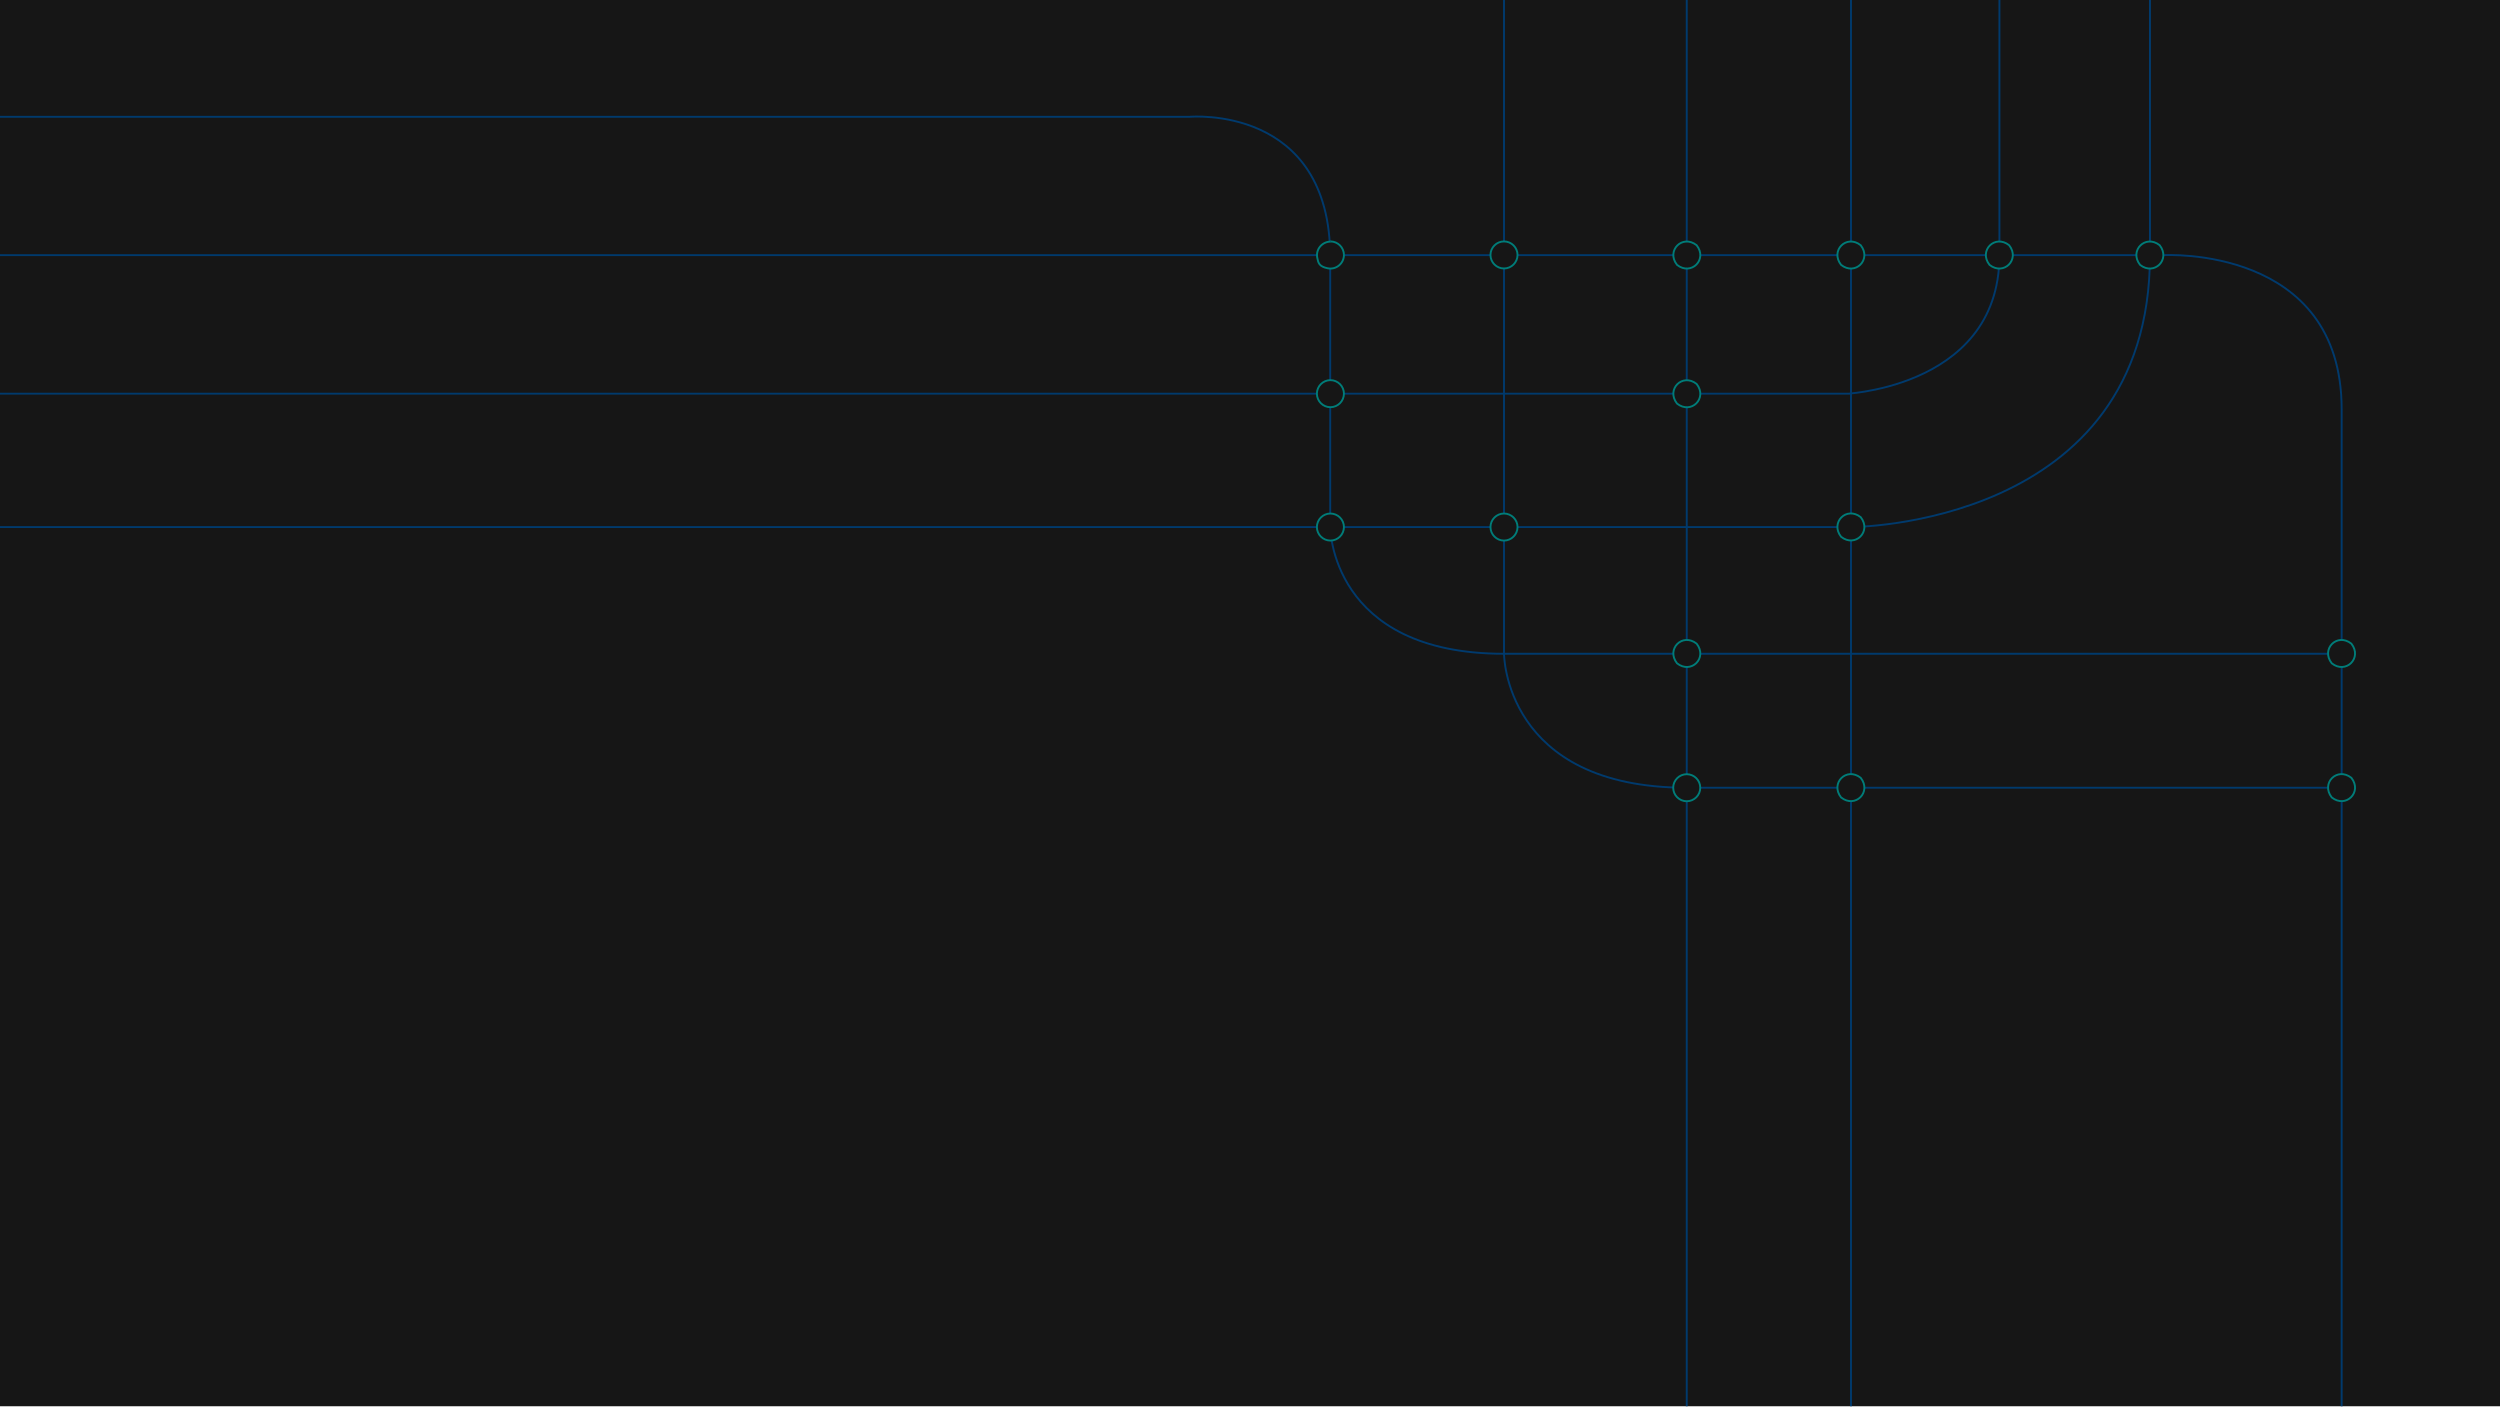
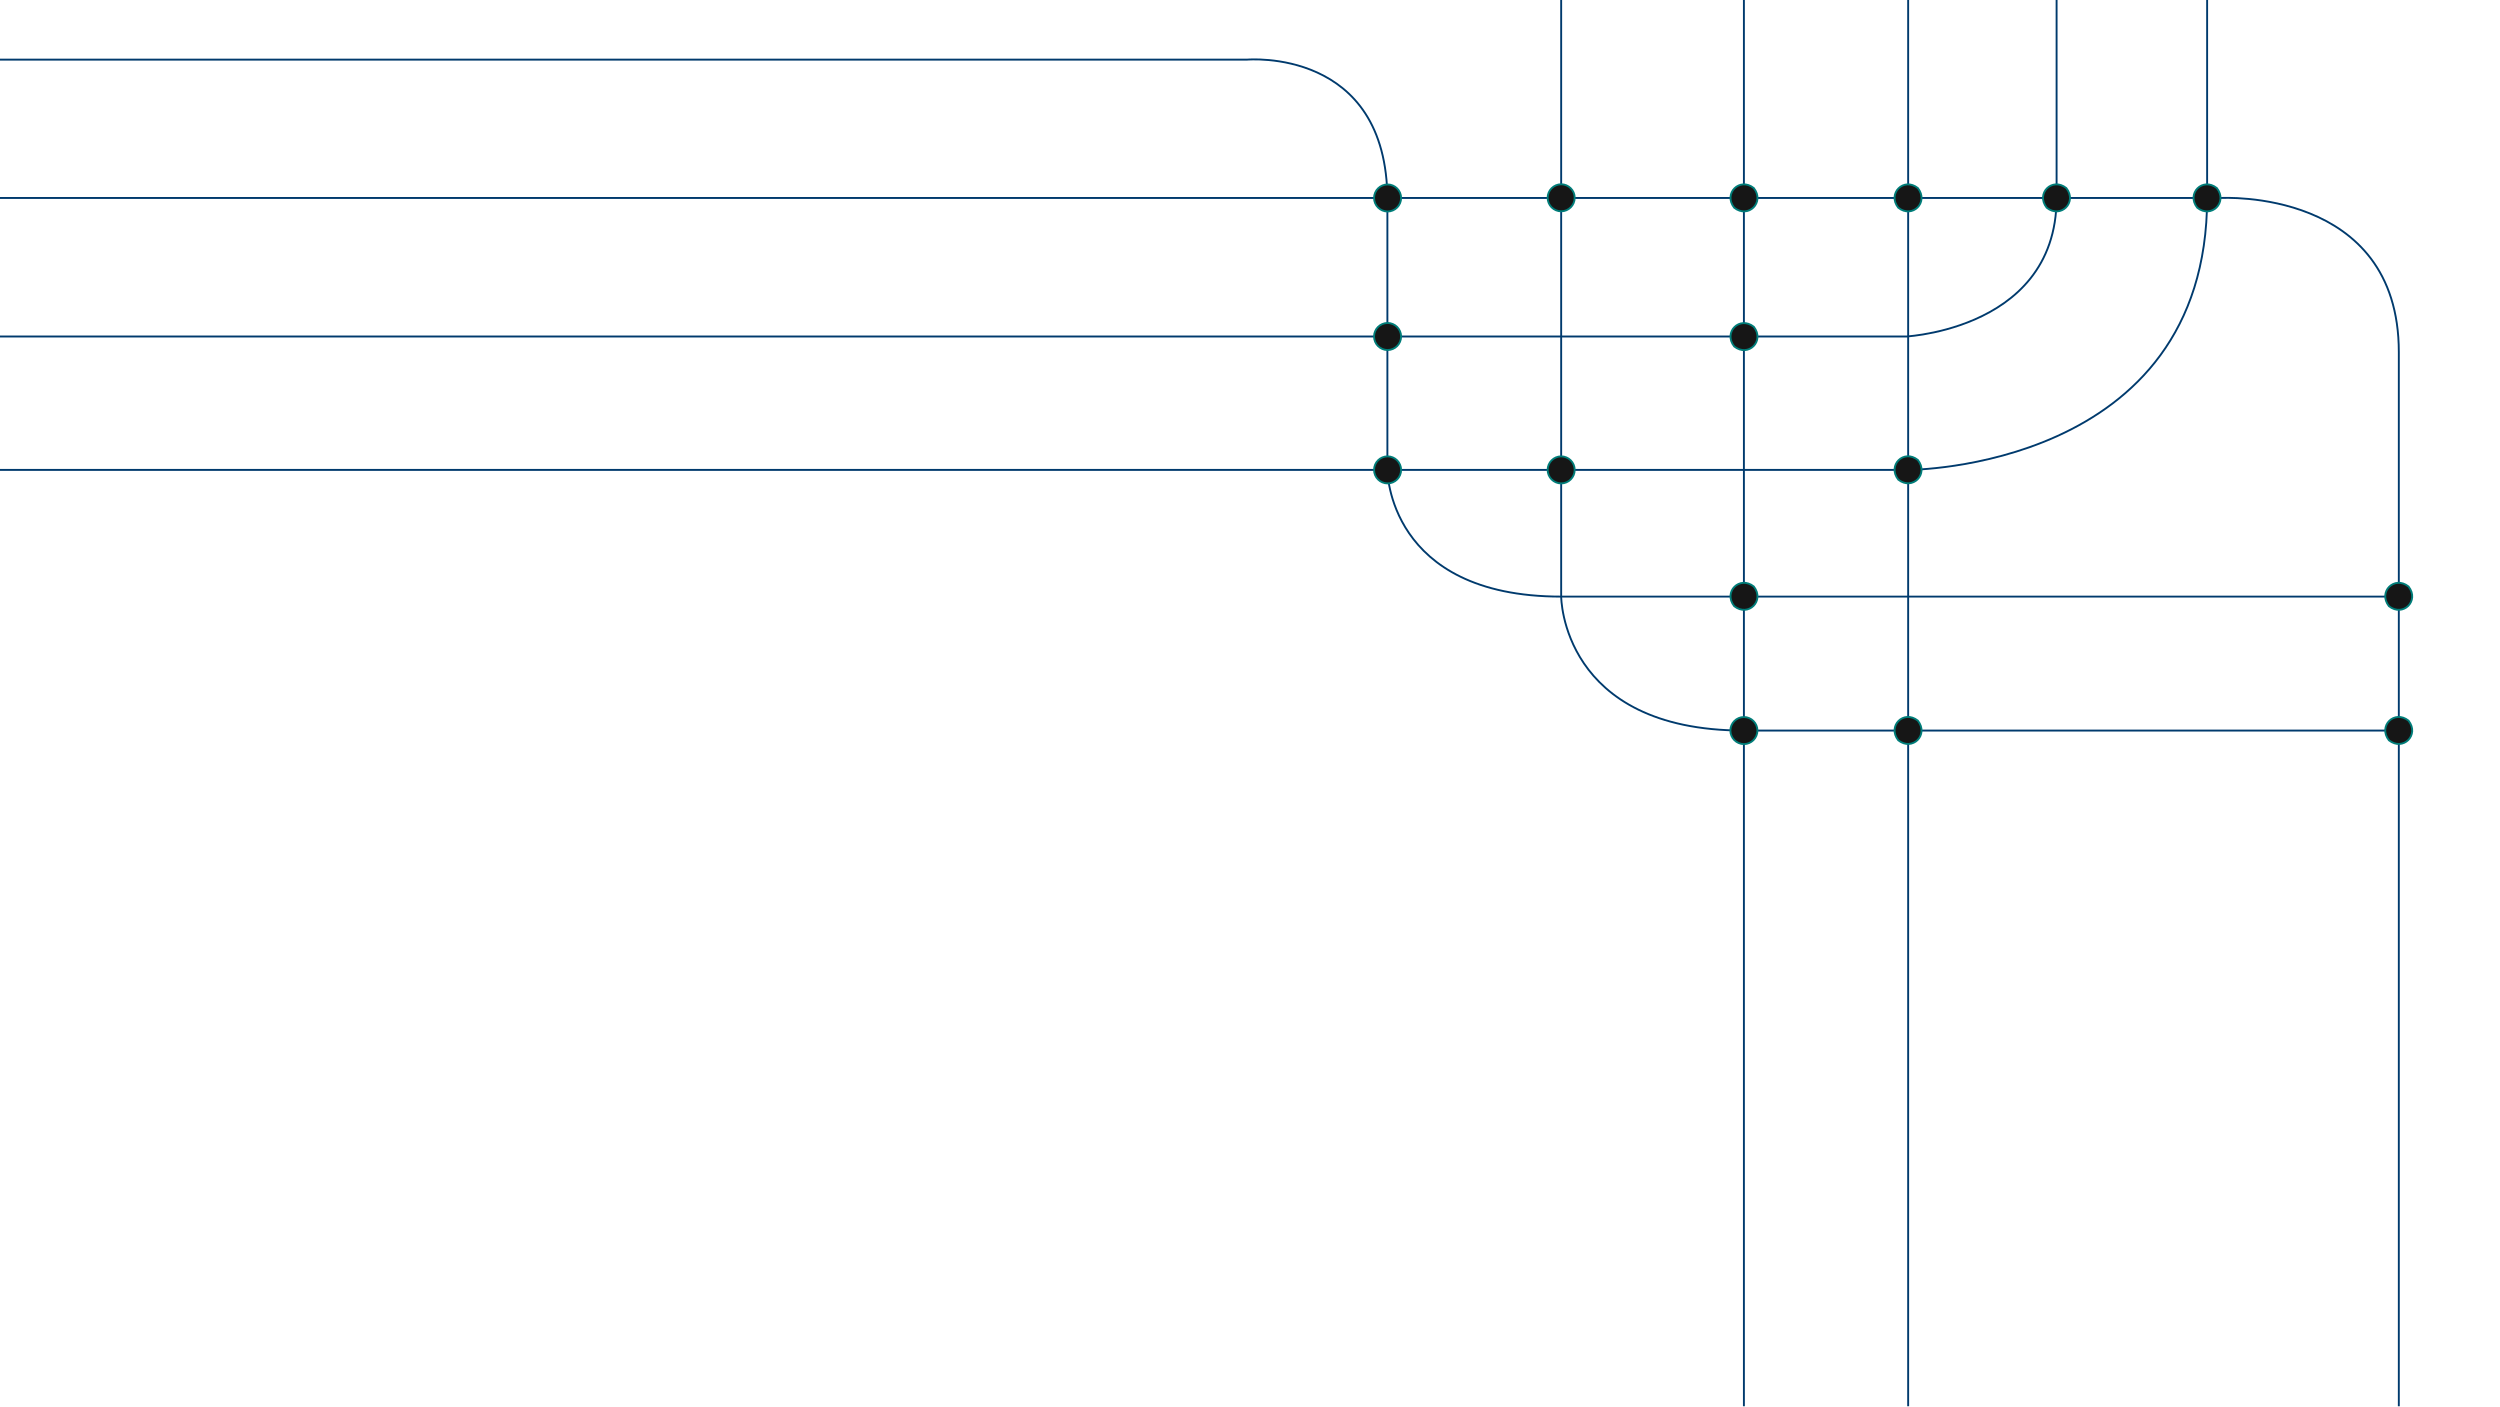
<svg xmlns="http://www.w3.org/2000/svg" version="1.1" viewBox="0 0 1312 738">
  <defs>
    <style>
      .cls-1 {
        fill: none;
        stroke: #003a6d;
        stroke-miterlimit: 10;
      }

      .cls-2 {
+         fill: #161616;
        stroke: #007d79;
-       }
- 
-       .cls-2, .cls-3 {
-         fill: #161616;
      }
    </style>
  </defs>
  <g>
-     <g id="illustrations">
-       <rect class="cls-3" x="0" y="0" width="1312" height="738" />
-       <path class="cls-1" d="M0,61.3h624.4s73.7-6.6,73.7,73.8v141.5s0,66.5,91.2,66.5h439.5" />
-       <path class="cls-1" d="M0,206.6h971.4c-11.5,0,77.9.2,77.9-72.7V0" />
-       <path class="cls-1" d="M0,276.6h971.4s156.9,0,156.9-142.7V0" />
-       <path class="cls-1" d="M789.3,0v343s0,70.4,95.9,70.4,343.6,0,343.6,0" />
-       <path class="cls-1" d="M0,133.9h1135.6s93.3-5.3,93.3,80.9v523.2" />
-       <path class="cls-2" d="M705.3,133.8c0,4.4-4,7.9-8.5,7s-5-2.8-5.5-5.5c-.9-4.5,2.6-8.5,7-8.5" />
-       <path class="cls-2" d="M698.2,126.7c3.9,0,7.1,3.2,7.1,7.1" />
-       <path class="cls-2" d="M705.3,206.6c0,3.9-3.2,7.1-7.1,7.1s-7.1-3.2-7.1-7.1,3.2-7.1,7.1-7.1,7.1,3.2,7.1,7.1Z" />
-       <path class="cls-2" d="M796.4,133.8c0,3.9-3.2,7.1-7.1,7.1s-7.1-3.2-7.1-7.1,3.2-7.1,7.1-7.1,7.1,3.2,7.1,7.1Z" />
-       <path class="cls-2" d="M1234,337.8c5.9,7.5-2.9,16.2-10.3,10.3-5.9-7.5,2.9-16.2,10.3-10.3Z" />
-       <path class="cls-2" d="M1234,408.2c5.9,7.5-2.9,16.2-10.3,10.3-5.9-7.5,2.9-16.2,10.3-10.3Z" />
-       <path class="cls-2" d="M796.4,276.6c0,3.9-3.2,7.1-7.1,7.1s-7.1-3.2-7.1-7.1,3.2-7.1,7.1-7.1,7.1,3.2,7.1,7.1Z" />
-       <path class="cls-2" d="M705.3,276.6c0,3.9-3.2,7.1-7.1,7.1s-7.1-3.2-7.1-7.1,3.2-7.1,7.1-7.1,7.1,3.2,7.1,7.1Z" />
-       <line class="cls-1" x1="885.2" y1="0" x2="885.2" y2="738" />
-       <line class="cls-1" x1="971.4" y1="0" x2="971.4" y2="738" />
-       <path class="cls-2" d="M976.5,128.7c5.9,7.5-2.9,16.2-10.3,10.3-5.9-7.5,2.9-16.2,10.3-10.3Z" />
-       <path class="cls-2" d="M1054.4,128.7c5.9,7.5-2.9,16.2-10.3,10.3-5.9-7.5,2.9-16.2,10.3-10.3Z" />
-       <path class="cls-2" d="M1133.4,128.7c5.9,7.5-2.9,16.2-10.3,10.3-5.9-7.5,2.9-16.2,10.3-10.3Z" />
-       <path class="cls-2" d="M890.4,128.7c5.9,7.5-2.9,16.2-10.3,10.3-5.9-7.5,2.9-16.2,10.3-10.3Z" />
-       <path class="cls-2" d="M890.4,201.5c5.9,7.5-2.9,16.2-10.3,10.3-5.9-7.5,2.9-16.2,10.3-10.3Z" />
-       <path class="cls-2" d="M976.5,271.4c5.9,7.5-2.9,16.2-10.3,10.3-5.9-7.5,2.9-16.2,10.3-10.3Z" />
-       <path class="cls-2" d="M892.3,413.4c0,3.9-3.2,7.1-7.1,7.1s-7.1-3.2-7.1-7.1,3.2-7.1,7.1-7.1,7.1,3.2,7.1,7.1Z" />
-       <path class="cls-2" d="M976.5,408.2c5.9,7.5-2.9,16.2-10.3,10.3-5.9-7.5,2.9-16.2,10.3-10.3Z" />
-       <path class="cls-2" d="M890.4,337.8c5.9,7.5-2.9,16.2-10.3,10.3-5.9-7.5,2.9-16.2,10.3-10.3Z" />
+     <g id="Layer_1">
+       <g id="illustrations">
+         <path class="cls-1" d="M0,31.3h654.4s73.7-6.6,73.7,73.8v141.5s0,66.5,91.2,66.5h439.5" />
+         <path class="cls-1" d="M0,176.6h1001.4c-10.5.1,77.9.2,77.9-72.7V0" />
+         <path class="cls-1" d="M0,246.6h1001.4s156.9,0,156.9-142.7V0" />
+         <path class="cls-1" d="M819.3,0v313s0,70.4,95.9,70.4h343.6" />
+         <path class="cls-1" d="M0,103.9h1165.6s93.3-5.3,93.3,80.9v553.2" />
+         <path class="cls-2" d="M735.3,176.6c0,3.9-3.2,7.1-7.1,7.1s-7.1-3.2-7.1-7.1,3.2-7.1,7.1-7.1,7.1,3.2,7.1,7.1Z" />
+         <path class="cls-2" d="M735.3,103.9c0,3.9-3.2,7.1-7.1,7.1s-7.1-3.2-7.1-7.1,3.2-7.1,7.1-7.1,7.1,3.2,7.1,7.1Z" />
+         <path class="cls-2" d="M-626.6,176.6c0,3.9-3.2,7.1-7.1,7.1s-7.1-3.2-7.1-7.1,3.2-7.1,7.1-7.1,7.1,3.2,7.1,7.1Z" />
+         <path class="cls-2" d="M826.4,103.8c0,3.9-3.2,7.1-7.1,7.1s-7.1-3.2-7.1-7.1,3.2-7.1,7.1-7.1,7.1,3.2,7.1,7.1Z" />
+         <path class="cls-2" d="M1264,307.8c5.9,7.5-2.9,16.2-10.3,10.3-5.9-7.5,2.9-16.2,10.3-10.3Z" />
+         <path class="cls-2" d="M1264,378.2c5.9,7.5-2.9,16.2-10.3,10.3-5.9-7.5,2.9-16.2,10.3-10.3Z" />
+         <path class="cls-2" d="M826.4,246.6c0,3.9-3.2,7.1-7.1,7.1s-7.1-3.2-7.1-7.1,3.2-7.1,7.1-7.1,7.1,3.2,7.1,7.1Z" />
+         <path class="cls-2" d="M735.3,246.6c0,3.9-3.2,7.1-7.1,7.1s-7.1-3.2-7.1-7.1,3.2-7.1,7.1-7.1,7.1,3.2,7.1,7.1Z" />
+         <line class="cls-1" x1="915.2" x2="915.2" y2="738" />
+         <line class="cls-1" x1="1001.4" x2="1001.4" y2="738" />
+         <path class="cls-2" d="M1006.5,98.7c5.9,7.5-2.9,16.2-10.3,10.3-5.9-7.5,2.9-16.2,10.3-10.3Z" />
+         <path class="cls-2" d="M1084.4,98.7c5.9,7.5-2.9,16.2-10.3,10.3-5.9-7.5,2.9-16.2,10.3-10.3Z" />
+         <path class="cls-2" d="M1163.4,98.7c5.9,7.5-2.9,16.2-10.3,10.3-5.9-7.5,2.9-16.2,10.3-10.3Z" />
+         <path class="cls-2" d="M920.4,98.7c5.9,7.5-2.9,16.2-10.3,10.3-5.9-7.5,2.9-16.2,10.3-10.3Z" />
+         <path class="cls-2" d="M920.4,171.5c5.9,7.5-2.9,16.2-10.3,10.3-5.9-7.5,2.9-16.2,10.3-10.3Z" />
+         <path class="cls-2" d="M1006.5,241.4c5.9,7.5-2.9,16.2-10.3,10.3-5.9-7.5,2.9-16.2,10.3-10.3Z" />
+         <path class="cls-2" d="M922.3,383.4c0,3.9-3.2,7.1-7.1,7.1s-7.1-3.2-7.1-7.1,3.2-7.1,7.1-7.1,7.1,3.2,7.1,7.1Z" />
+         <path class="cls-2" d="M1006.5,378.2c5.9,7.5-2.9,16.2-10.3,10.3-5.9-7.5,2.9-16.2,10.3-10.3Z" />
+         <path class="cls-2" d="M920.4,307.8c5.9,7.5-2.9,16.2-10.3,10.3-5.9-7.5,2.9-16.2,10.3-10.3Z" />
+       </g>
    </g>
  </g>
</svg>
